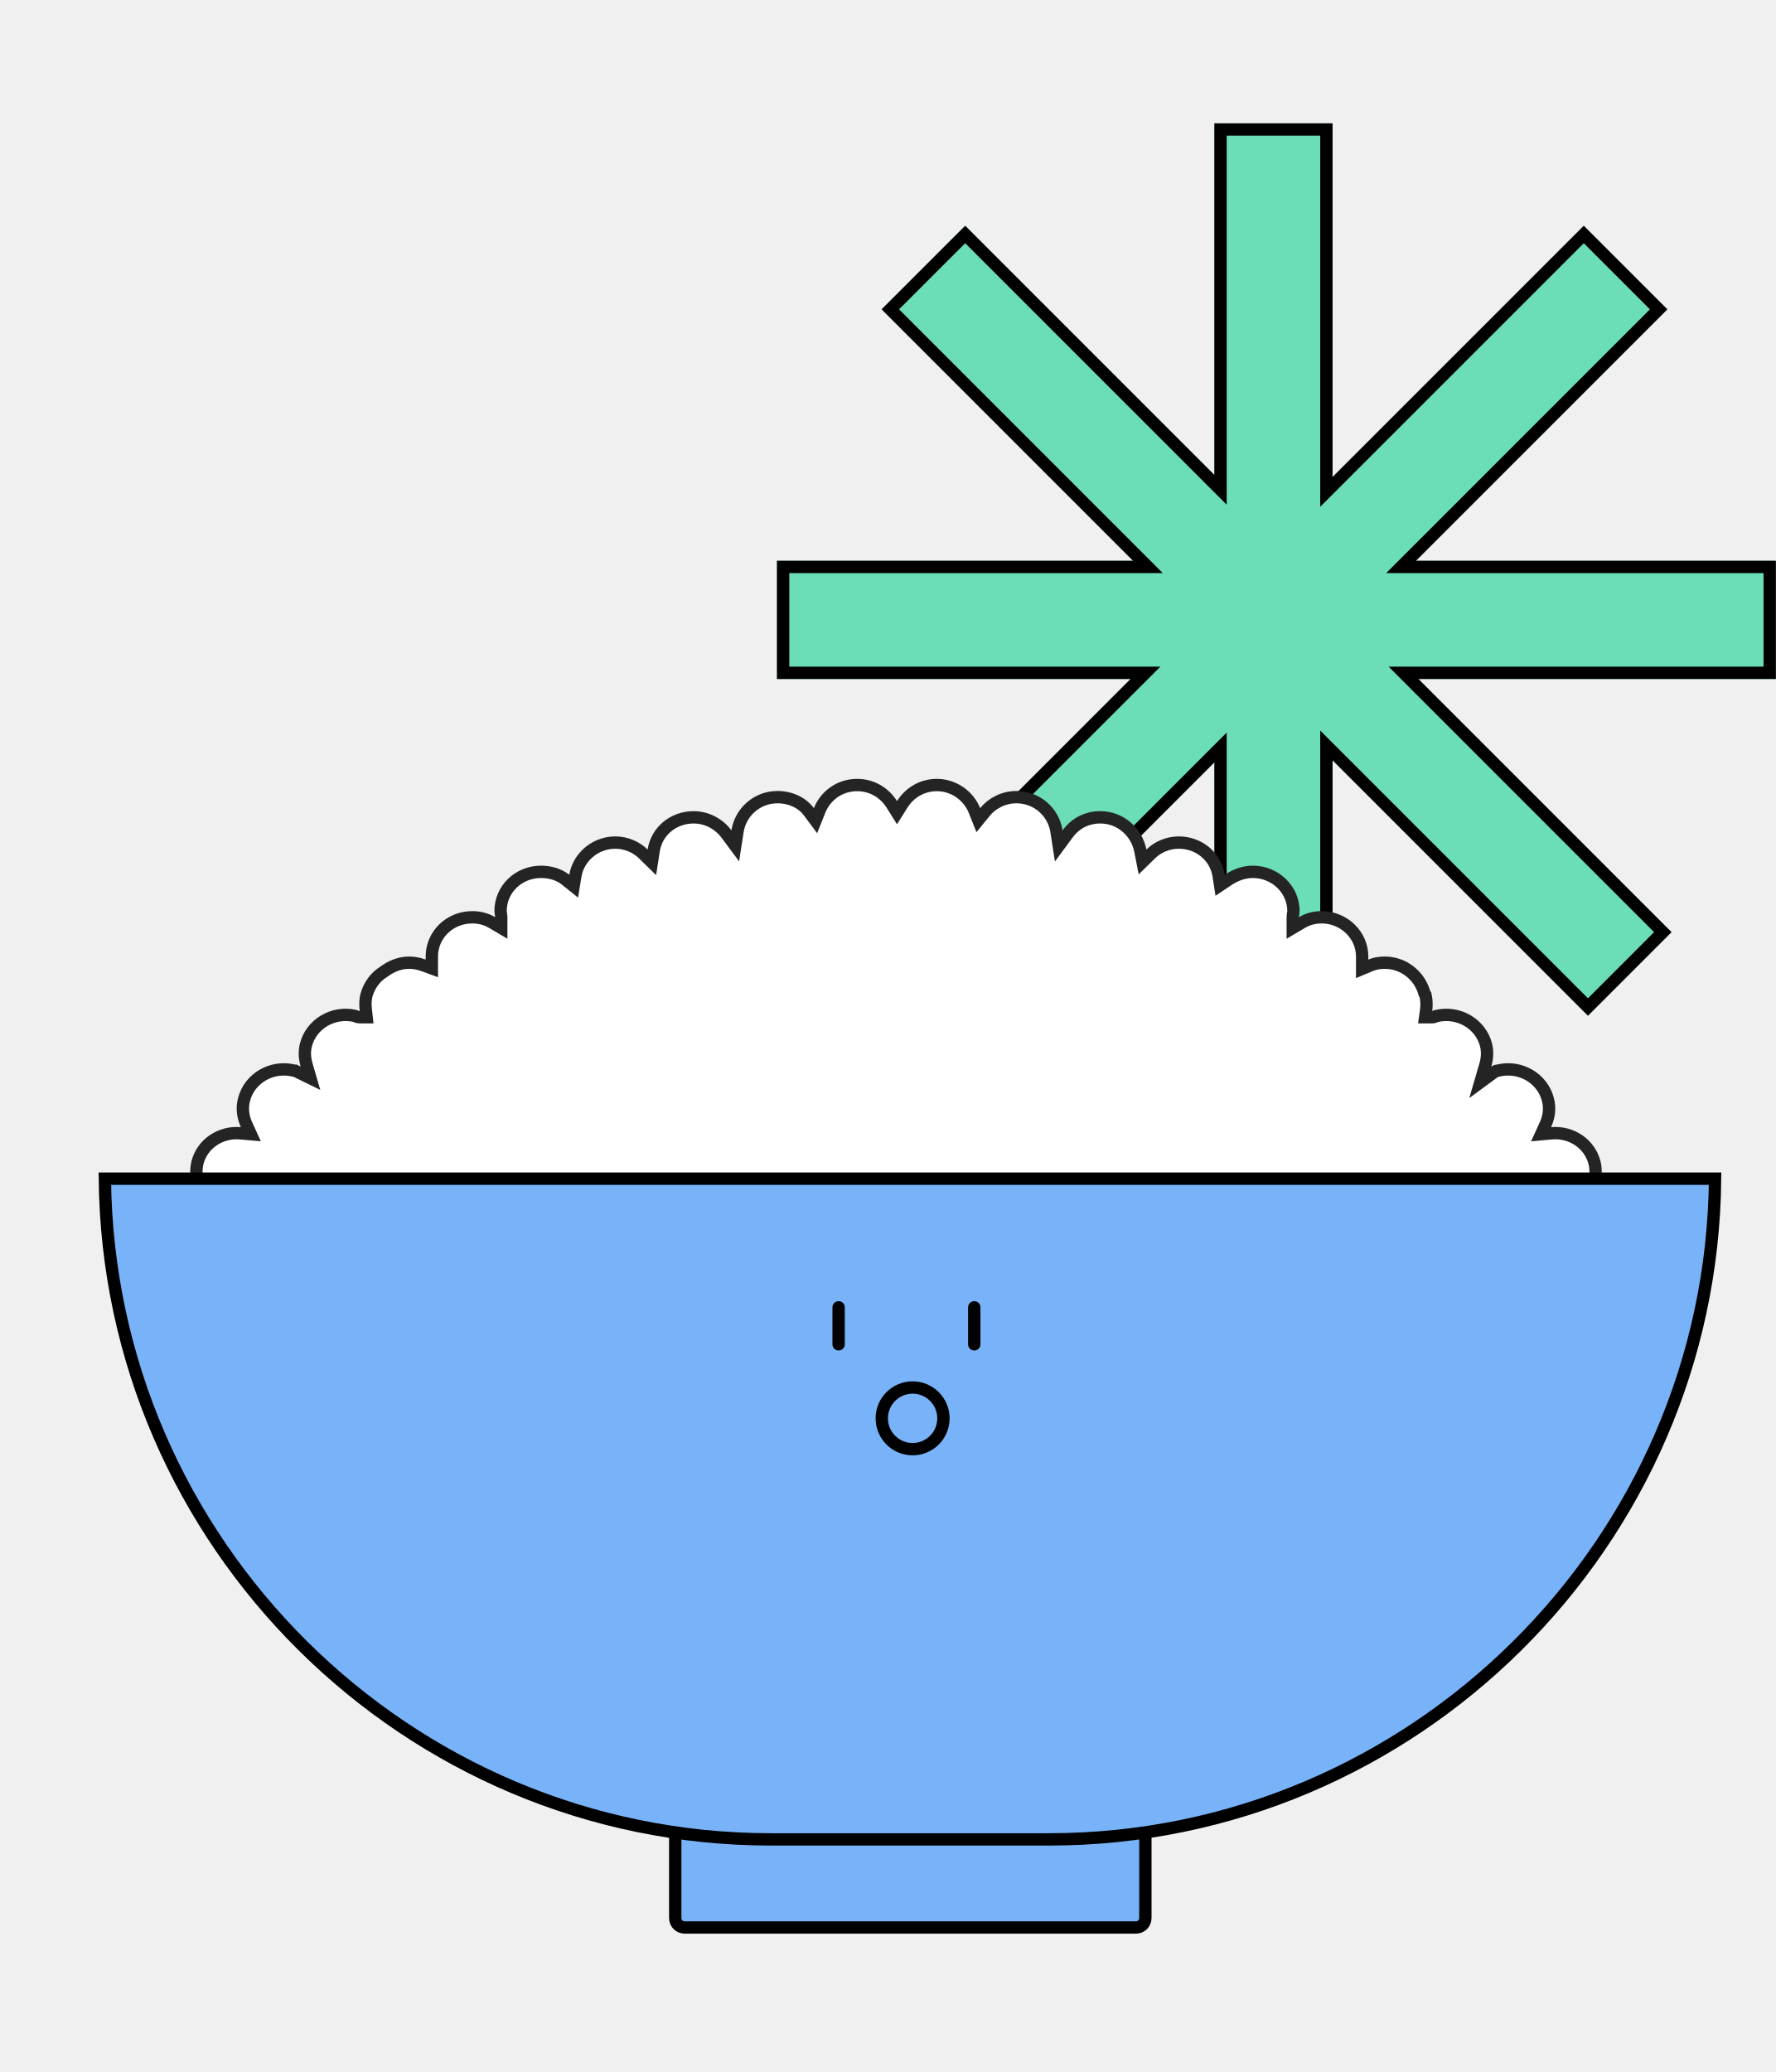
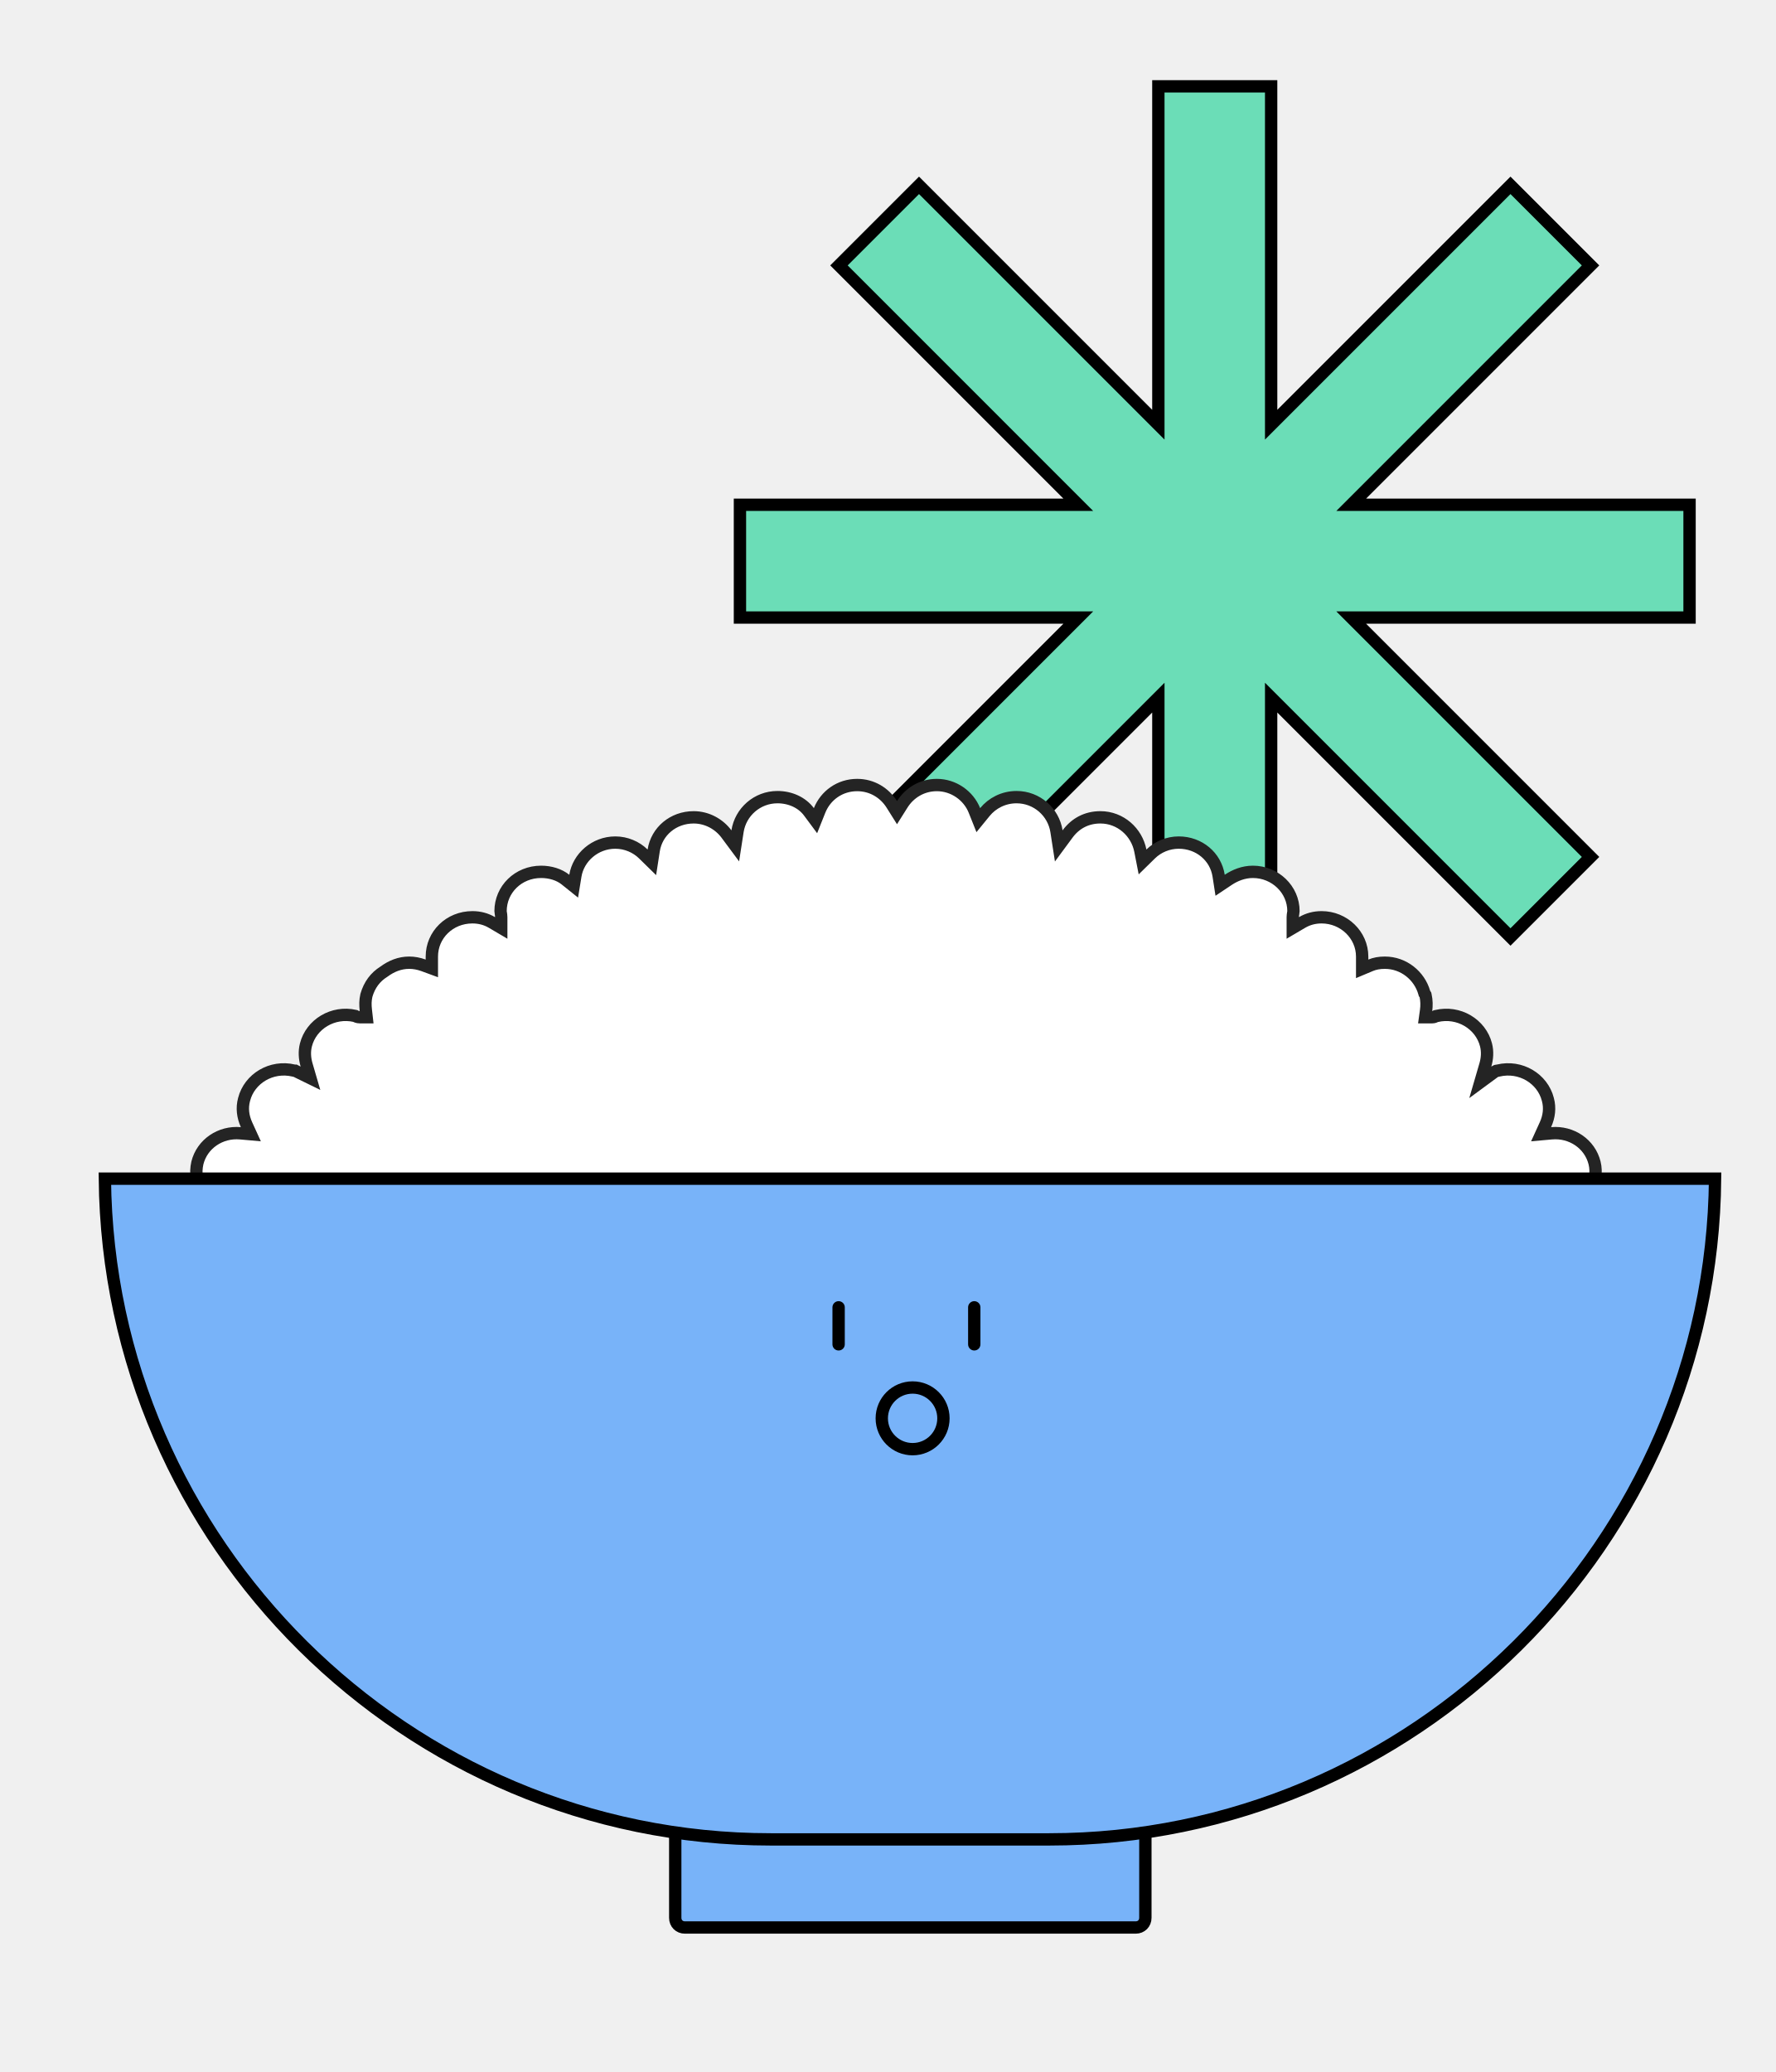
<svg xmlns="http://www.w3.org/2000/svg" width="144" height="168" viewBox="0 0 144 168" fill="none">
-   <mask id="path-1-inside-1" fill="white">
-     <path fill-rule="evenodd" clip-rule="evenodd" d="M98.468 61.816V91H108.053V61.648L128.762 82.357L135.54 75.579L115.014 55.053H144V45.467H114.817L135.201 25.082L128.423 18.304L108.053 38.673V10H98.468V38.506L78.265 18.303L71.487 25.081L91.872 45.467H63V55.053H91.674L71.147 75.579L77.926 82.358L98.468 61.816Z" />
-   </mask>
-   <path fill-rule="evenodd" clip-rule="evenodd" d="M98.468 61.816V91H108.053V61.648L128.762 82.357L135.54 75.579L115.014 55.053H144V45.467H114.817L135.201 25.082L128.423 18.304L108.053 38.673V10H98.468V38.506L78.265 18.303L71.487 25.081L91.872 45.467H63V55.053H91.674L71.147 75.579L77.926 82.358L98.468 61.816Z" fill="#6BDDB7" />
-   <path d="M98.468 61.816H99.468V59.401L97.76 61.108L98.468 61.816ZM98.468 91H97.468V92H98.468V91ZM108.053 91V92H109.053V91H108.053ZM108.053 61.648L108.76 60.941L107.053 59.234V61.648H108.053ZM128.762 82.357L128.055 83.064L128.762 83.771L129.469 83.064L128.762 82.357ZM135.54 75.579L136.247 76.286L136.954 75.579L136.247 74.871L135.54 75.579ZM115.014 55.053V54.053H112.6L114.307 55.76L115.014 55.053ZM144 55.053V56.053H145V55.053H144ZM144 45.467H145V44.467H144V45.467ZM114.817 45.467L114.109 44.76L112.402 46.467H114.817V45.467ZM135.201 25.082L135.908 25.789L136.615 25.082L135.908 24.375L135.201 25.082ZM128.423 18.304L129.13 17.597L128.423 16.89L127.716 17.597L128.423 18.304ZM108.053 38.673H107.053V41.088L108.76 39.381L108.053 38.673ZM108.053 10H109.053V9H108.053V10ZM98.468 10V9H97.468V10H98.468ZM98.468 38.506L97.76 39.213L99.468 40.92V38.506H98.468ZM78.265 18.303L78.972 17.596L78.265 16.889L77.558 17.596L78.265 18.303ZM71.487 25.081L70.779 24.374L70.072 25.081L70.779 25.788L71.487 25.081ZM91.872 45.467V46.467H94.286L92.579 44.76L91.872 45.467ZM63 45.467V44.467H62V45.467H63ZM63 55.053H62V56.053H63V55.053ZM91.674 55.053L92.382 55.76L94.089 54.053H91.674V55.053ZM71.147 75.579L70.44 74.872L69.733 75.579L70.44 76.287L71.147 75.579ZM77.926 82.358L77.219 83.065L77.926 83.772L78.633 83.065L77.926 82.358ZM97.468 61.816V91H99.468V61.816H97.468ZM98.468 92H108.053V90H98.468V92ZM109.053 91V61.648H107.053V91H109.053ZM107.346 62.355L128.055 83.064L129.469 81.65L108.76 60.941L107.346 62.355ZM129.469 83.064L136.247 76.286L134.833 74.871L128.055 81.65L129.469 83.064ZM136.247 74.871L115.721 54.345L114.307 55.76L134.833 76.286L136.247 74.871ZM115.014 56.053H144V54.053H115.014V56.053ZM145 55.053V45.467H143V55.053H145ZM144 44.467H114.817V46.467H144V44.467ZM134.494 24.375L114.109 44.76L115.524 46.174L135.908 25.789L134.494 24.375ZM127.716 19.011L134.494 25.789L135.908 24.375L129.13 17.597L127.716 19.011ZM108.76 39.381L129.13 19.011L127.716 17.597L107.346 37.966L108.76 39.381ZM109.053 38.673V10H107.053V38.673H109.053ZM108.053 9H98.468V11H108.053V9ZM97.468 10V38.506H99.468V10H97.468ZM99.175 37.799L78.972 17.596L77.558 19.01L97.76 39.213L99.175 37.799ZM77.558 17.596L70.779 24.374L72.194 25.788L78.972 19.01L77.558 17.596ZM70.779 25.788L91.165 46.174L92.579 44.76L72.194 24.374L70.779 25.788ZM91.872 44.467H63V46.467H91.872V44.467ZM62 45.467V55.053H64V45.467H62ZM63 56.053H91.674V54.053H63V56.053ZM71.855 76.287L92.382 55.76L90.967 54.345L70.44 74.872L71.855 76.287ZM78.633 81.651L71.855 74.872L70.44 76.287L77.219 83.065L78.633 81.651ZM97.76 61.108L77.219 81.651L78.633 83.065L99.175 62.523L97.76 61.108Z" fill="black" mask="url(#path-1-inside-1)" />
+   <path d="M137 40.928H109.565L128.972 21.52L122.48 15.028L103.073 34.435V7H93.927V34.435L74.52 15.028L68.028 21.52L87.435 40.928H60V50.072H87.435L68.028 69.48L74.52 75.972L93.927 56.565V84H103.073V56.565L122.48 75.972L128.972 69.48L109.565 50.072H137V40.928Z" fill="#6BDDB7" stroke="black" stroke-miterlimit="10" />
  <path d="M13.643 103.57C13.631 103.55 13.618 103.53 13.605 103.511L13.861 103.534L13.124 102.618C12.487 101.826 12.201 100.836 12.441 99.773C12.827 98.223 14.265 97.23 15.866 97.373L16.796 97.455L16.349 96.635C15.957 95.915 15.815 95.14 16.006 94.289C16.391 92.746 17.878 91.745 19.487 91.888L20.341 91.964L19.986 91.184C19.693 90.537 19.603 89.838 19.791 89.148L19.791 89.148L19.793 89.14C20.224 87.451 22.01 86.371 23.816 86.802L23.874 86.815H23.931C23.933 86.816 23.94 86.818 23.953 86.824C23.971 86.832 23.993 86.843 24.029 86.862C24.034 86.864 24.04 86.867 24.045 86.87C24.076 86.886 24.116 86.907 24.158 86.928L25.175 87.426L24.858 86.339C24.71 85.833 24.666 85.271 24.807 84.72C25.235 83.043 26.999 81.966 28.794 82.373C28.859 82.411 28.99 82.477 29.169 82.477H29.729L29.666 81.921C29.615 81.473 29.617 81.125 29.709 80.709C29.957 79.847 30.439 79.219 31.107 78.799L31.122 78.789L31.137 78.779C31.74 78.335 32.419 78.057 33.18 78.057C33.563 78.057 33.951 78.127 34.345 78.272L35.017 78.519V77.803V77.802V77.802V77.801V77.801V77.8V77.8V77.799V77.799V77.798V77.798V77.797V77.797V77.796V77.796V77.795V77.795V77.794V77.794V77.793V77.793V77.793V77.792V77.792V77.791V77.791V77.79V77.79V77.789V77.789V77.788V77.788V77.787V77.787V77.786V77.786V77.785V77.785V77.784V77.784V77.783V77.783V77.782V77.782V77.781V77.781V77.781V77.78V77.78V77.779V77.779V77.778V77.778V77.777V77.777V77.776V77.776V77.775V77.775V77.774V77.774V77.773V77.773V77.772V77.772V77.772V77.771V77.77V77.77V77.769V77.769V77.769V77.768V77.768V77.767V77.767V77.766V77.766V77.765V77.765V77.764V77.764V77.763V77.763V77.762V77.762V77.761V77.761V77.76V77.76V77.76V77.759V77.758V77.758V77.757V77.757V77.757V77.756V77.756V77.755V77.755V77.754V77.754V77.753V77.753V77.752V77.752V77.751V77.751V77.75V77.75V77.749V77.749V77.748V77.748V77.748V77.747V77.746V77.746V77.746V77.745V77.745V77.744V77.744V77.743V77.743V77.742V77.742V77.741V77.741V77.74V77.74V77.739V77.739V77.738V77.738V77.737V77.737V77.736V77.736V77.736V77.735V77.734V77.734V77.734V77.733V77.733V77.732V77.732V77.731V77.731V77.73V77.73V77.729V77.729V77.728V77.728V77.727V77.727V77.726V77.726V77.725V77.725V77.725V77.724V77.724V77.723V77.722V77.722V77.722V77.721V77.721V77.72V77.72V77.719V77.719V77.718V77.718V77.717V77.717V77.716V77.716V77.715V77.715V77.714V77.714V77.713V77.713V77.713V77.712V77.712V77.711V77.71V77.71V77.71V77.709V77.709V77.708V77.708V77.707V77.707V77.706V77.706V77.705V77.705V77.704V77.704V77.703V77.703V77.702V77.702V77.701V77.701V77.701V77.7V77.7V77.699V77.699V77.698V77.698V77.697V77.697V77.696V77.696V77.695V77.695V77.694V77.694V77.693V77.693V77.692V77.692V77.691V77.691V77.69V77.69V77.689V77.689V77.689V77.688V77.688V77.687V77.687V77.686V77.686V77.685V77.685V77.684V77.684V77.683V77.683V77.682V77.682V77.681V77.681V77.68V77.68V77.679V77.679V77.678V77.678V77.677V77.677V77.677V77.676V77.675V77.675V77.675V77.674V77.674V77.673V77.673V77.672V77.672V77.671V77.671V77.67V77.67V77.669V77.669V77.668V77.668V77.667V77.667V77.666V77.666V77.665V77.665V77.665V77.664V77.663V77.663V77.663V77.662V77.662V77.661V77.661V77.66V77.66V77.659V77.659V77.658V77.658V77.657V77.657V77.656V77.656V77.655V77.655V77.654V77.654V77.653V77.653V77.653V77.652V77.651V77.651V77.651V77.65V77.65V77.649V77.649V77.648V77.648V77.647V77.647V77.646V77.646V77.645V77.645V77.644V77.644V77.643V77.643V77.642V77.642V77.641V77.641V77.641V77.64V77.64V77.639V77.639V77.638V77.638V77.637V77.637V77.636V77.636V77.635V77.635V77.634V77.634V77.633V77.633V77.632V77.632V77.631V77.631V77.63V77.63V77.629V77.629V77.629V77.628V77.628V77.627V77.627V77.626V77.626V77.625V77.625V77.624V77.624V77.623V77.623V77.622V77.622V77.621V77.621V77.62V77.62V77.619V77.619V77.618V77.618V77.618V77.617V77.617V77.616V77.616V77.615V77.615V77.614V77.614V77.613V77.613V77.612V77.612V77.611V77.611V77.61V77.61V77.609V77.609V77.608V77.608V77.607V77.607V77.606V77.606V77.606V77.605V77.605V77.604V77.604V77.603V77.603V77.602V77.602V77.601V77.601V77.6V77.6V77.599V77.599V77.598V77.598V77.597V77.597V77.596V77.596V77.595V77.595V77.594V77.594V77.594V77.593V77.593V77.592V77.592V77.591V77.591V77.59V77.59V77.589V77.589V77.588V77.588V77.587V77.587V77.586V77.586V77.585V77.585V77.584V77.584V77.583V77.583V77.582V77.582V77.582V77.581V77.581V77.58V77.58V77.579V77.579V77.578V77.578V77.577V77.577V77.576V77.576V77.575V77.575V77.574V77.574V77.573V77.573V77.572V77.572V77.572V77.571V77.57V77.57V77.57V77.569V77.569V77.568V77.568V77.567V77.567V77.566V77.566V77.565V77.565V77.564V77.564V77.563V77.563V77.562V77.562V77.561V77.561V77.56V77.56V77.559V77.559V77.558V77.558V77.558V77.557C35.017 75.799 36.453 74.374 38.306 74.374C38.888 74.374 39.413 74.515 39.891 74.796L40.644 75.239V74.365C40.644 74.24 40.624 74.122 40.611 74.046L40.609 74.035C40.594 73.946 40.589 73.906 40.589 73.874C40.589 72.116 42.024 70.69 43.877 70.69C44.623 70.69 45.341 70.911 45.848 71.317L46.517 71.853L46.655 71.007C46.894 69.53 48.245 68.317 49.894 68.317C50.763 68.317 51.585 68.672 52.162 69.238L52.857 69.919L53.006 68.957C53.245 67.411 54.586 66.27 56.245 66.27C57.353 66.27 58.324 66.838 58.907 67.624L59.62 68.584L59.803 67.402C60.044 65.84 61.398 64.633 63.041 64.633C64.078 64.633 65.032 65.068 65.593 65.823L66.126 66.541L66.458 65.71C66.943 64.501 68.101 63.651 69.504 63.651C70.711 63.651 71.727 64.287 72.312 65.218L72.735 65.891L73.159 65.218C73.743 64.287 74.759 63.651 75.966 63.651C77.318 63.651 78.529 64.505 79.012 65.71L79.327 66.498L79.863 65.841C80.443 65.131 81.362 64.633 82.429 64.633C84.072 64.633 85.426 65.84 85.667 67.402L85.851 68.589L86.564 67.622C87.198 66.762 88.11 66.27 89.226 66.27C90.863 66.27 92.175 67.474 92.467 68.976L92.645 69.888L93.308 69.238C93.885 68.672 94.708 68.317 95.577 68.317C97.236 68.317 98.576 69.457 98.815 71.003L98.935 71.778L99.587 71.343C100.142 70.972 100.827 70.69 101.593 70.69C103.396 70.69 104.882 72.12 104.882 73.874C104.882 73.906 104.876 73.946 104.861 74.035L104.859 74.046C104.846 74.122 104.826 74.24 104.826 74.365V75.239L105.579 74.796C106.057 74.515 106.582 74.374 107.165 74.374C108.967 74.374 110.453 75.804 110.453 77.557V77.558V77.558V77.558V77.559V77.559V77.56V77.56V77.561V77.561V77.562V77.562V77.563V77.563V77.564V77.564V77.565V77.565V77.566V77.566V77.567V77.567V77.568V77.568V77.569V77.569V77.57V77.57V77.57V77.571V77.572V77.572V77.572V77.573V77.573V77.574V77.574V77.575V77.575V77.576V77.576V77.577V77.577V77.578V77.578V77.579V77.579V77.58V77.58V77.581V77.581V77.582V77.582V77.582V77.583V77.583V77.584V77.584V77.585V77.585V77.586V77.586V77.587V77.587V77.588V77.588V77.589V77.589V77.59V77.59V77.591V77.591V77.592V77.592V77.593V77.593V77.594V77.594V77.594V77.595V77.595V77.596V77.596V77.597V77.597V77.598V77.598V77.599V77.599V77.6V77.6V77.601V77.601V77.602V77.602V77.603V77.603V77.604V77.604V77.605V77.605V77.606V77.606V77.606V77.607V77.607V77.608V77.608V77.609V77.609V77.61V77.61V77.611V77.611V77.612V77.612V77.613V77.613V77.614V77.614V77.615V77.615V77.616V77.616V77.617V77.617V77.618V77.618V77.618V77.619V77.619V77.62V77.62V77.621V77.621V77.622V77.622V77.623V77.623V77.624V77.624V77.625V77.625V77.626V77.626V77.627V77.627V77.628V77.628V77.629V77.629V77.629V77.63V77.63V77.631V77.631V77.632V77.632V77.633V77.633V77.634V77.634V77.635V77.635V77.636V77.636V77.637V77.637V77.638V77.638V77.639V77.639V77.64V77.64V77.641V77.641V77.641V77.642V77.642V77.643V77.643V77.644V77.644V77.645V77.645V77.646V77.646V77.647V77.647V77.648V77.648V77.649V77.649V77.65V77.65V77.651V77.651V77.651V77.652V77.653V77.653V77.653V77.654V77.654V77.655V77.655V77.656V77.656V77.657V77.657V77.658V77.658V77.659V77.659V77.66V77.66V77.661V77.661V77.662V77.662V77.663V77.663V77.663V77.664V77.665V77.665V77.665V77.666V77.666V77.667V77.667V77.668V77.668V77.669V77.669V77.67V77.67V77.671V77.671V77.672V77.672V77.673V77.673V77.674V77.674V77.675V77.675V77.675V77.676V77.677V77.677V77.677V77.678V77.678V77.679V77.679V77.68V77.68V77.681V77.681V77.682V77.682V77.683V77.683V77.684V77.684V77.685V77.685V77.686V77.686V77.687V77.687V77.688V77.688V77.689V77.689V77.689V77.69V77.69V77.691V77.691V77.692V77.692V77.693V77.693V77.694V77.694V77.695V77.695V77.696V77.696V77.697V77.697V77.698V77.698V77.699V77.699V77.7V77.7V77.701V77.701V77.701V77.702V77.702V77.703V77.703V77.704V77.704V77.705V77.705V77.706V77.706V77.707V77.707V77.708V77.708V77.709V77.709V77.71V77.71V77.71V77.711V77.712V77.712V77.713V77.713V77.713V77.714V77.714V77.715V77.715V77.716V77.716V77.717V77.717V77.718V77.718V77.719V77.719V77.72V77.72V77.721V77.721V77.722V77.722V77.722V77.723V77.724V77.724V77.725V77.725V77.725V77.726V77.726V77.727V77.727V77.728V77.728V77.729V77.729V77.73V77.73V77.731V77.731V77.732V77.732V77.733V77.733V77.734V77.734V77.734V77.735V77.736V77.736V77.736V77.737V77.737V77.738V77.738V77.739V77.739V77.74V77.74V77.741V77.741V77.742V77.742V77.743V77.743V77.744V77.744V77.745V77.745V77.746V77.746V77.746V77.747V77.748V77.748V77.748V77.749V77.749V77.75V77.75V77.751V77.751V77.752V77.752V77.753V77.753V77.754V77.754V77.755V77.755V77.756V77.756V77.757V77.757V77.757V77.758V77.758V77.759V77.76V77.76V77.76V77.761V77.761V77.762V77.762V77.763V77.763V77.764V77.764V77.765V77.765V77.766V77.766V77.767V77.767V77.768V77.768V77.769V77.769V77.769V77.77V77.77V77.771V77.772V77.772V77.772V77.773V77.773V77.774V77.774V77.775V77.775V77.776V77.776V77.777V77.777V77.778V77.778V77.779V77.779V77.78V77.78V77.781V77.781V77.781V77.782V77.782V77.783V77.783V77.784V77.784V77.785V77.785V77.786V77.786V77.787V77.787V77.788V77.788V77.789V77.789V77.79V77.79V77.791V77.791V77.792V77.792V77.793V77.793V77.793V77.794V77.794V77.795V77.795V77.796V77.796V77.797V77.797V77.798V77.798V77.799V77.799V77.8V77.8V77.801V77.801V77.802V77.802V77.803V78.555L111.146 78.264C111.465 78.13 111.843 78.057 112.29 78.057C113.835 78.057 115.098 79.122 115.486 80.478L115.508 80.555L115.554 80.621C115.567 80.641 115.576 80.655 115.584 80.667L115.591 80.696C115.687 81.12 115.688 81.55 115.639 81.91L115.561 82.477H116.134C116.268 82.477 116.368 82.429 116.407 82.408C116.42 82.401 116.432 82.395 116.441 82.389L116.473 82.382C118.28 81.951 120.065 83.031 120.496 84.72C120.637 85.271 120.593 85.833 120.445 86.339L120.032 87.756L121.221 86.882C121.247 86.863 121.28 86.844 121.313 86.831C121.347 86.817 121.367 86.815 121.371 86.815H121.43L121.487 86.802C123.294 86.371 125.079 87.451 125.51 89.14L125.51 89.14L125.512 89.148C125.7 89.838 125.61 90.537 125.317 91.184L124.962 91.964L125.816 91.888C127.426 91.745 128.915 92.748 129.298 94.293C129.487 95.058 129.348 95.912 128.954 96.635L128.506 97.458L129.439 97.372C130.986 97.23 132.477 98.226 132.862 99.773C133.102 100.836 132.816 101.826 132.179 102.618L131.443 103.534L132.613 103.43C134.231 103.286 135.769 104.297 136.15 105.834C136.367 106.728 136.15 107.639 135.652 108.405L14.341 107.626C13.817 106.876 13.631 105.968 13.85 105.057C14.013 104.464 13.89 103.962 13.643 103.57ZM29.29 81.505L29.29 81.505L29.29 81.505Z" fill="white" stroke="#242424" />
  <path d="M92.092 156.284H55.535C55.087 156.284 54.753 155.951 54.753 155.501V143.671C54.753 143.221 55.087 142.888 55.535 142.888H92.092C92.54 142.888 92.874 143.221 92.874 143.671V155.501C92.874 155.951 92.54 156.284 92.092 156.284Z" fill="#78B3F9" stroke="black" />
  <path d="M8.503 95.567H139.07C138.799 125.085 114.609 149.14 85.071 149.14H62.501C32.982 149.14 8.803 125.115 8.503 95.567Z" fill="#78B3F9" stroke="black" />
  <path d="M68 106L68 109" stroke="black" stroke-linecap="round" />
  <path d="M79 106L79 109" stroke="black" stroke-linecap="round" />
  <circle cx="74" cy="115" r="2.5" stroke="black" />
</svg>
